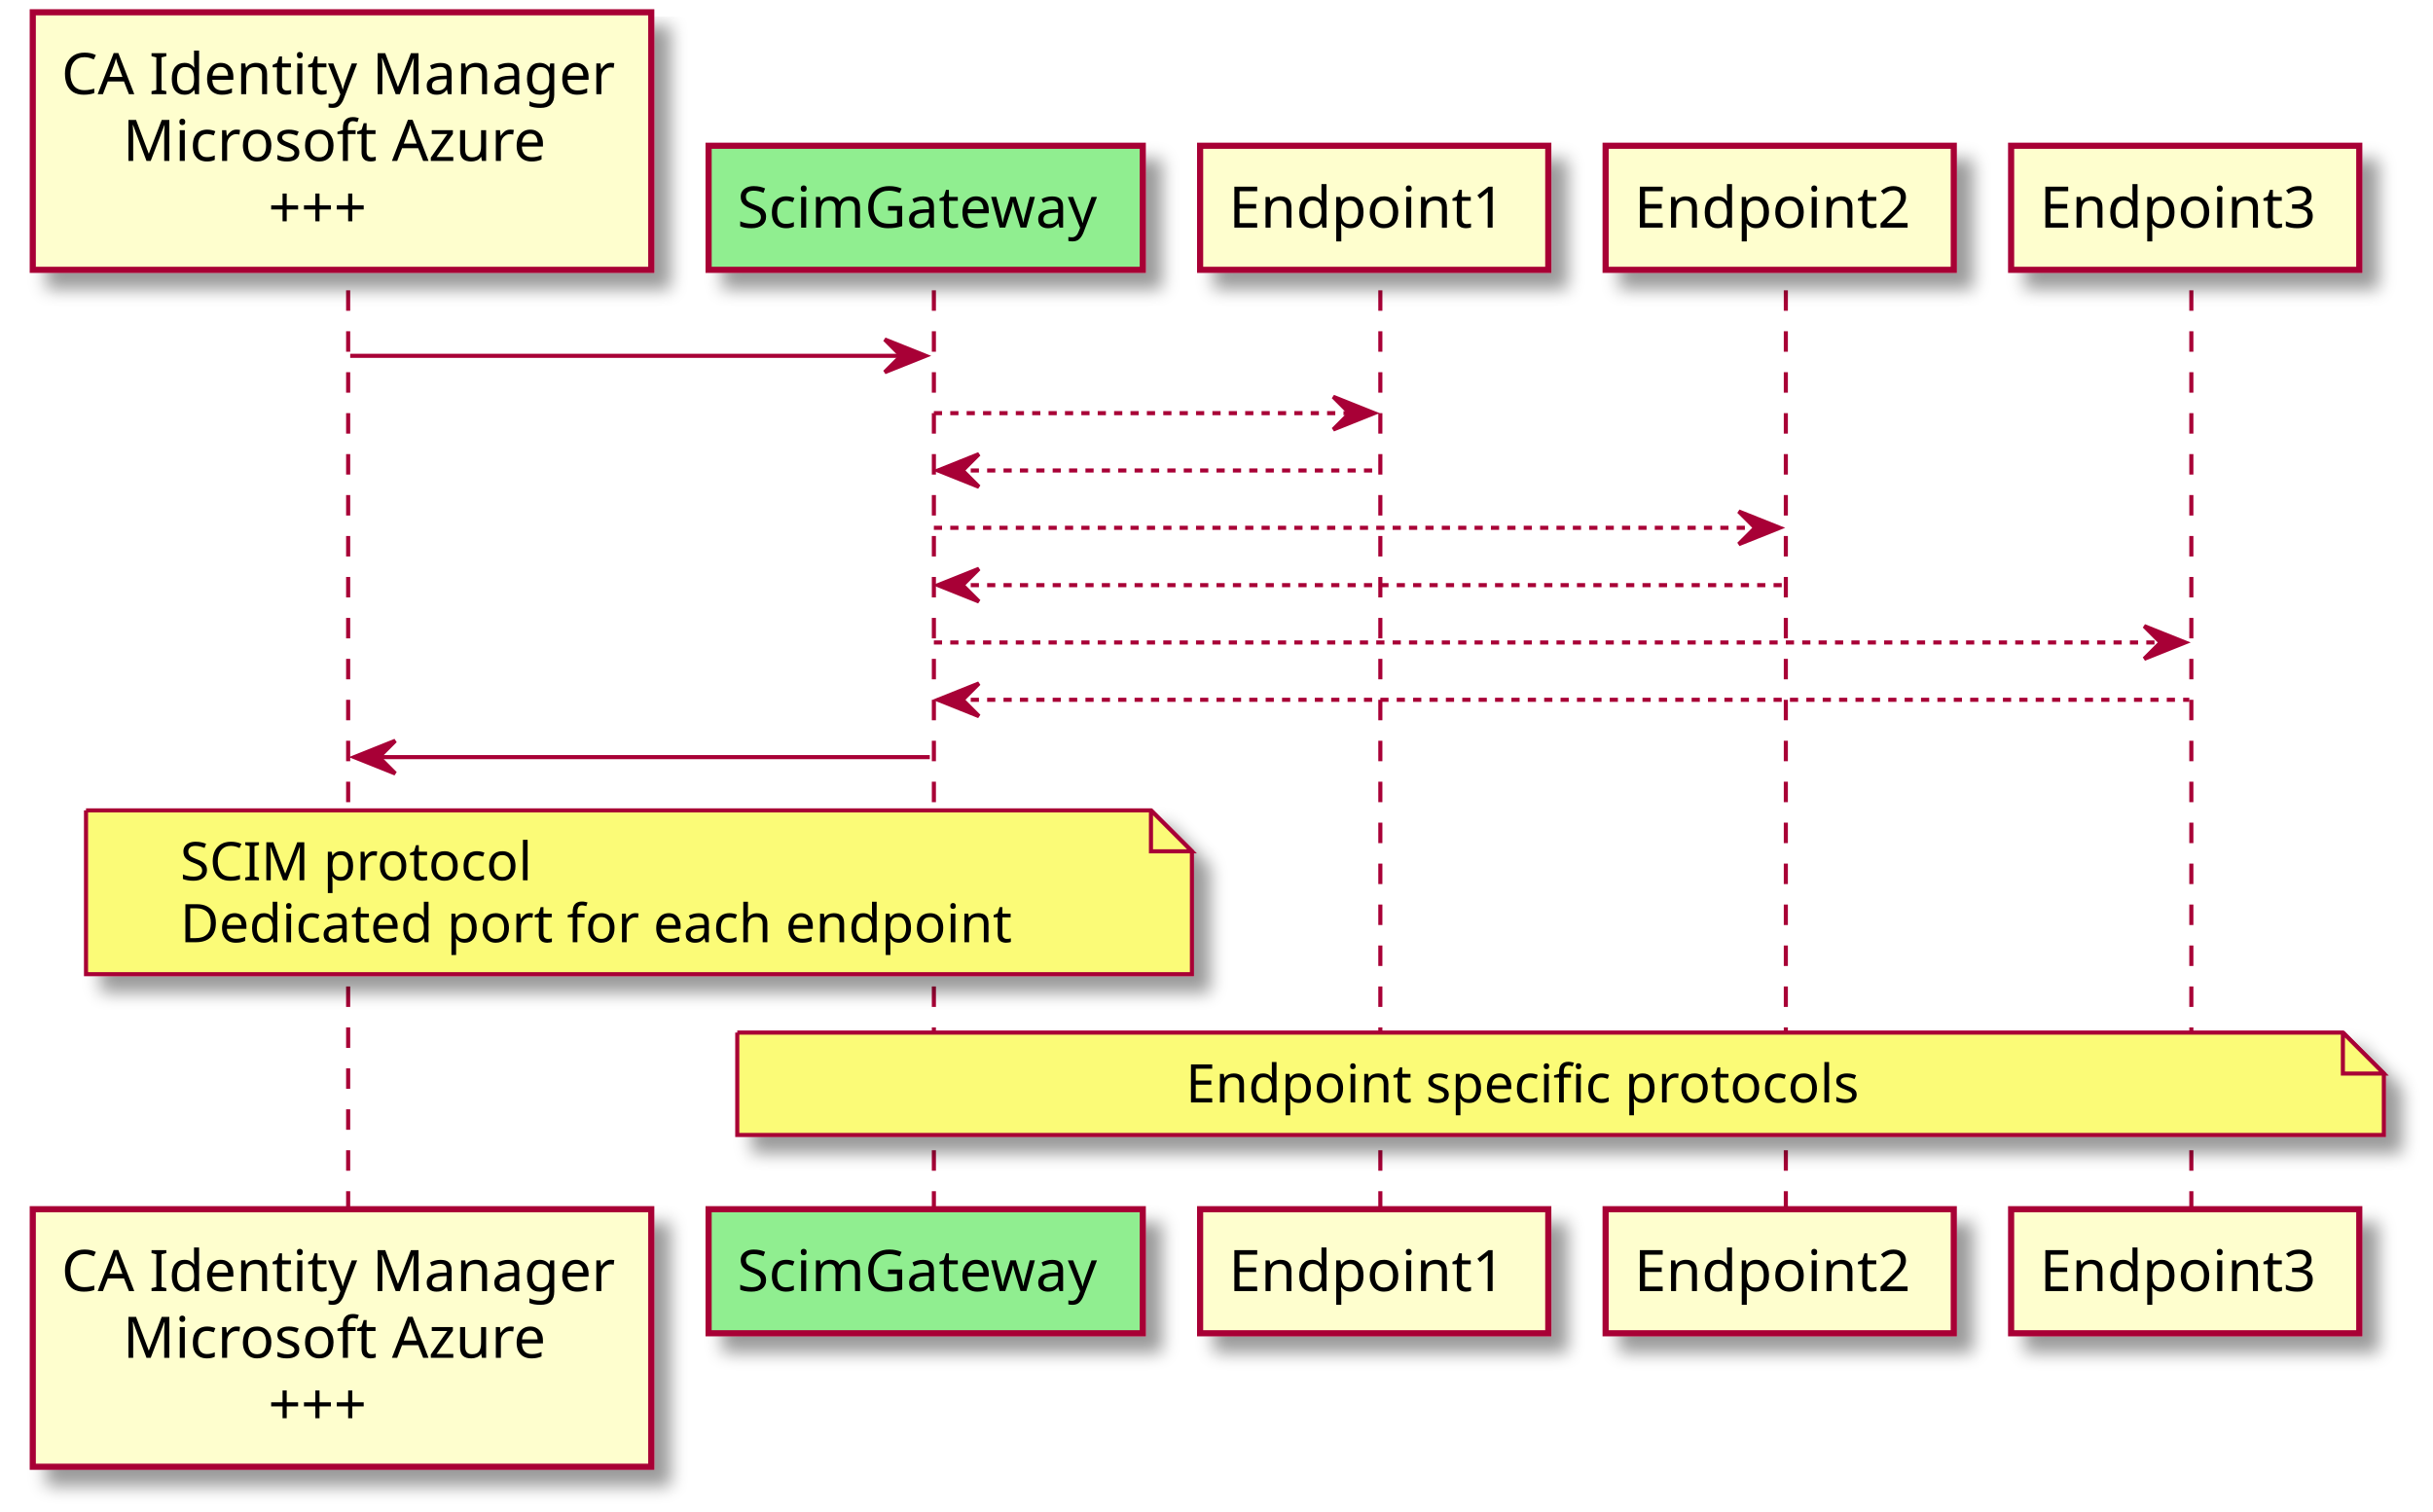
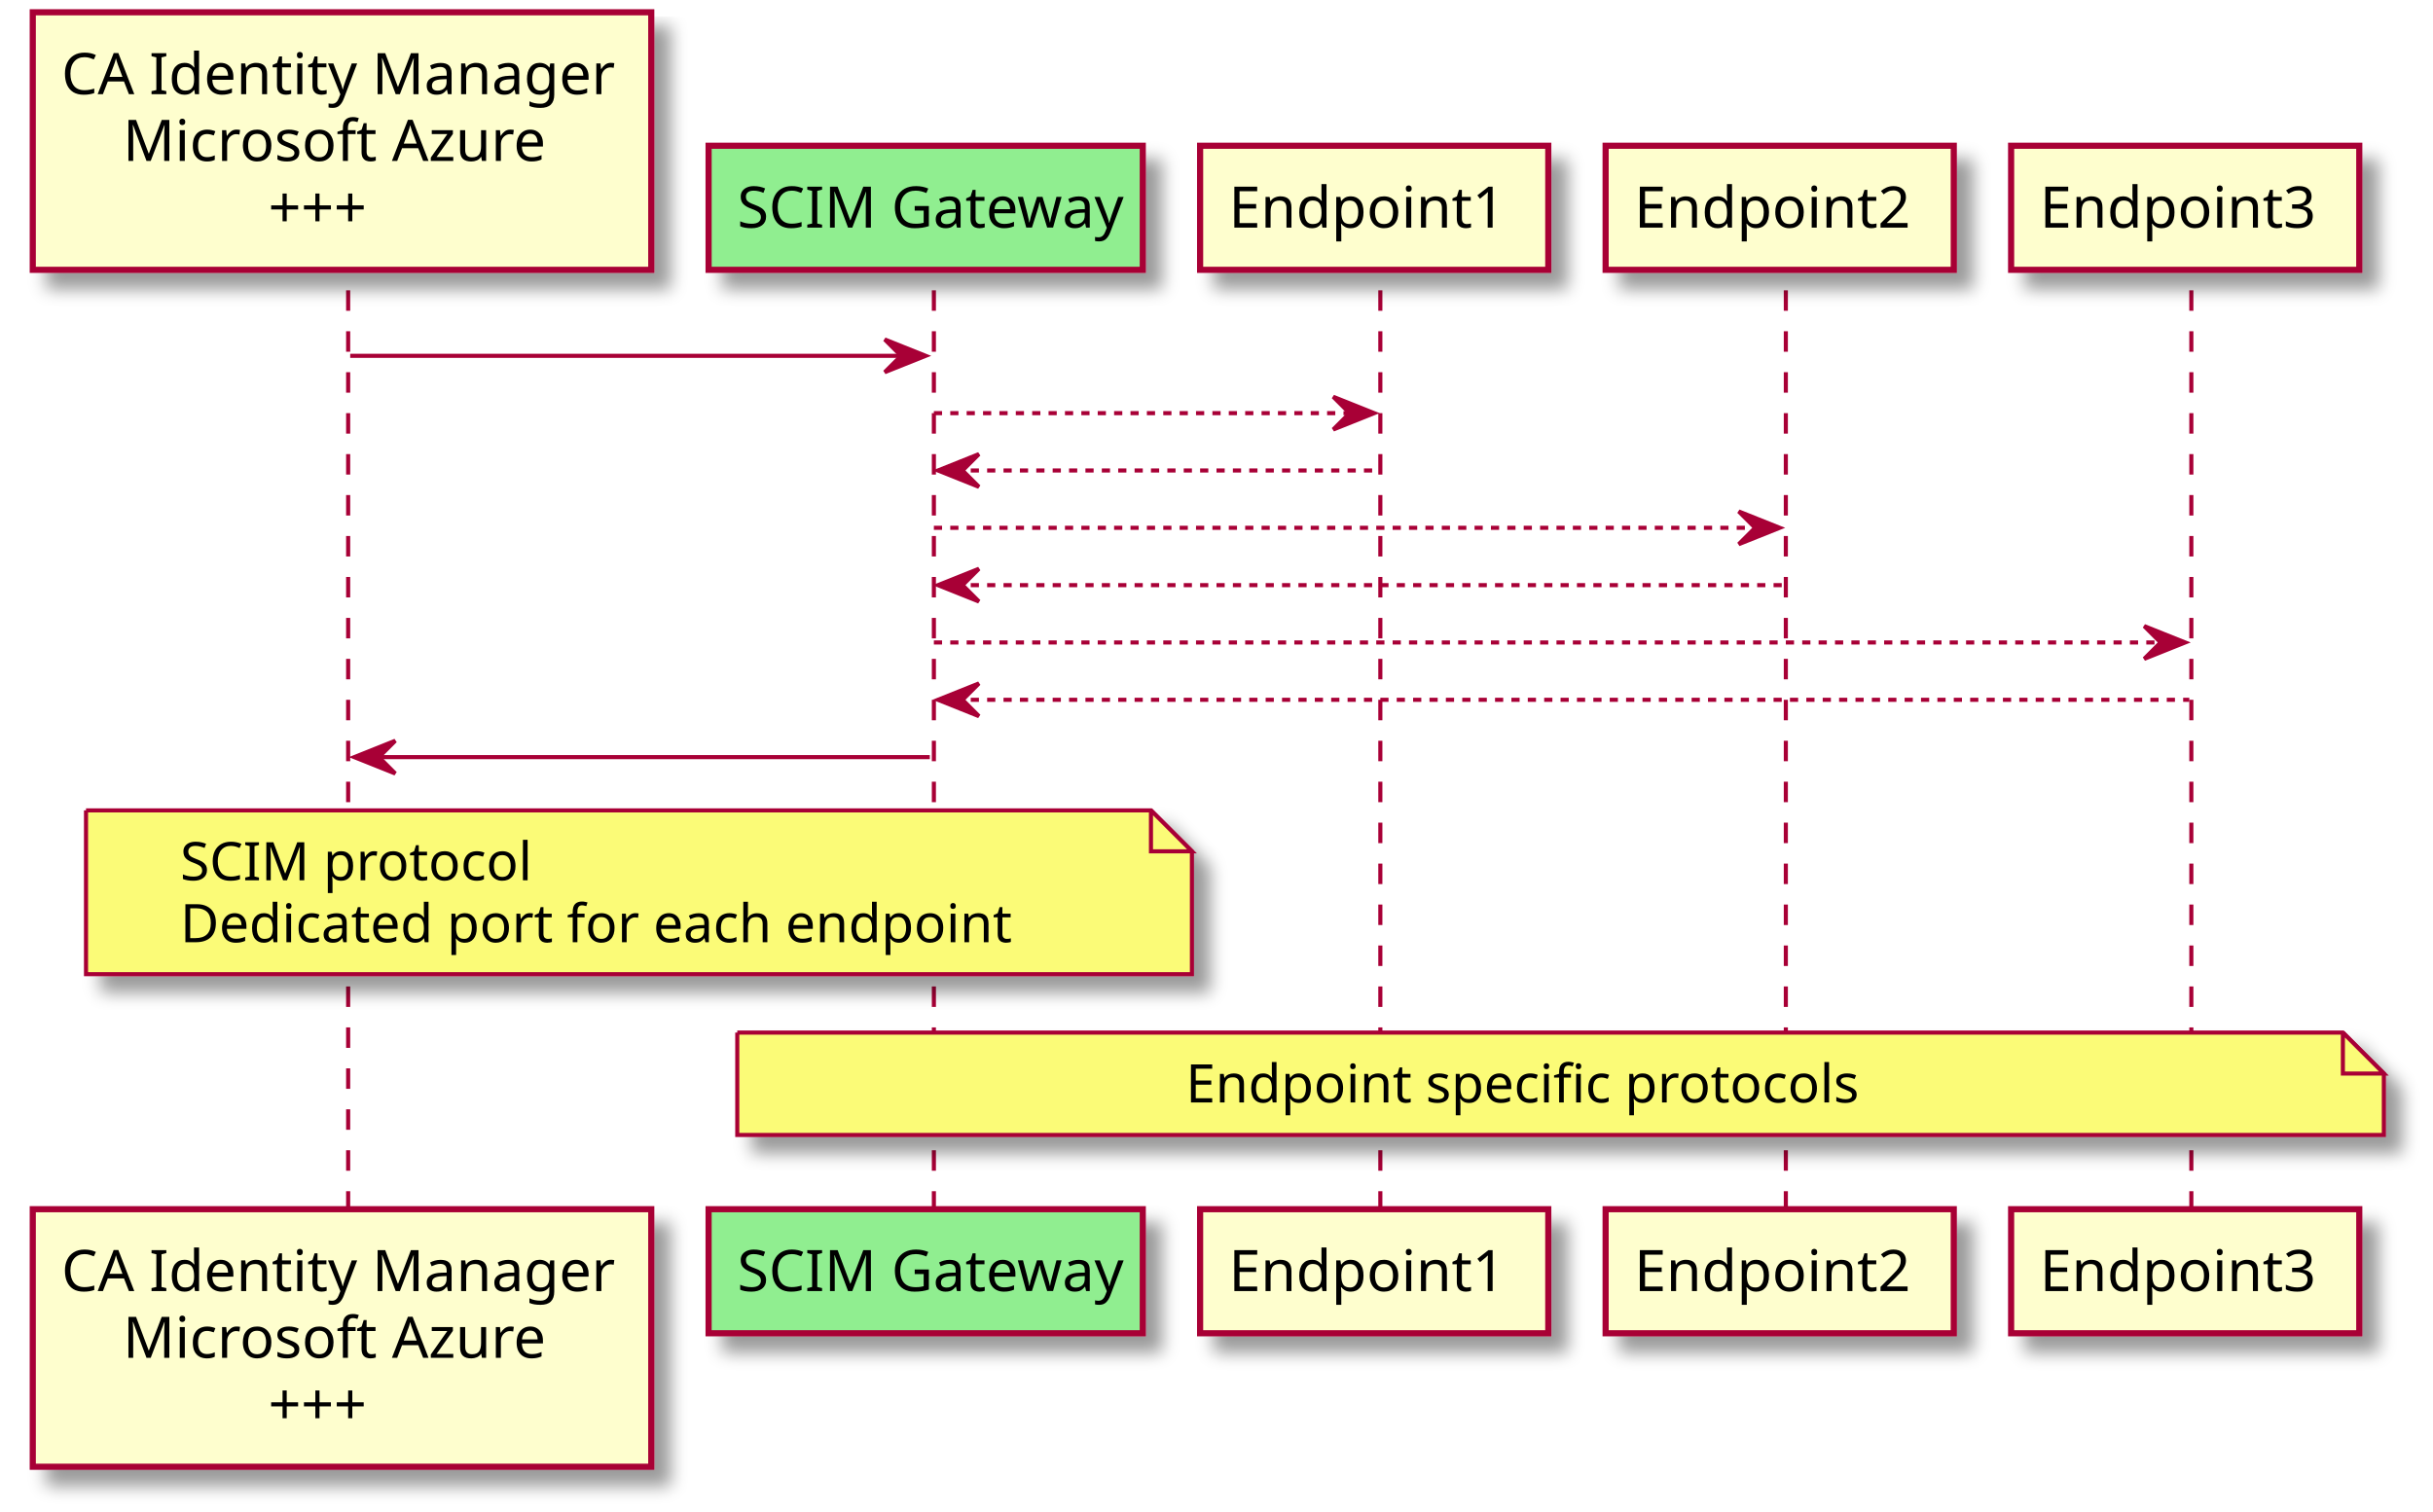
<svg xmlns="http://www.w3.org/2000/svg" contentScriptType="application/ecmascript" contentStyleType="text/css" height="369px" preserveAspectRatio="none" style="width:594px;height:369px;" version="1.1" viewBox="0 0 594 369" width="594px" zoomAndPan="magnify">
  <defs>
    <filter height="300%" id="f1ka0zupirans4" width="300%" x="-1" y="-1">
      <feGaussianBlur result="blurOut" stdDeviation="2.0" />
      <feColorMatrix in="blurOut" result="blurOut2" type="matrix" values="0 0 0 0 0 0 0 0 0 0 0 0 0 0 0 0 0 0 .4 0" />
      <feOffset dx="4.0" dy="4.0" in="blurOut2" result="blurOut3" />
      <feBlend in="SourceGraphic" in2="blurOut3" mode="normal" />
    </filter>
  </defs>
  <g>
    <line style="stroke: #A80036; stroke-width: 1.0; stroke-dasharray: 5.0,5.0;" x1="85" x2="85" y1="70.891" y2="296.289" />
    <line style="stroke: #A80036; stroke-width: 1.0; stroke-dasharray: 5.0,5.0;" x1="228" x2="228" y1="70.891" y2="296.289" />
    <line style="stroke: #A80036; stroke-width: 1.0; stroke-dasharray: 5.0,5.0;" x1="337" x2="337" y1="70.891" y2="296.289" />
    <line style="stroke: #A80036; stroke-width: 1.0; stroke-dasharray: 5.0,5.0;" x1="436" x2="436" y1="70.891" y2="296.289" />
    <line style="stroke: #A80036; stroke-width: 1.0; stroke-dasharray: 5.0,5.0;" x1="535" x2="535" y1="70.891" y2="296.289" />
    <rect fill="#FEFECE" filter="url(#f1ka0zupirans4)" height="62.891" style="stroke: #A80036; stroke-width: 1.5;" width="151" x="8" y="3" />
    <text fill="#000000" font-family="sans-serif" font-size="14" lengthAdjust="spacingAndGlyphs" textLength="137" x="15" y="22.995">CA Identity Manager</text>
    <text fill="#000000" font-family="sans-serif" font-size="14" lengthAdjust="spacingAndGlyphs" textLength="107" x="30" y="39.292">Microsoft Azure</text>
    <text fill="#000000" font-family="sans-serif" font-size="14" lengthAdjust="spacingAndGlyphs" textLength="36" x="65.5" y="55.589">+++</text>
    <rect fill="#FEFECE" filter="url(#f1ka0zupirans4)" height="62.891" style="stroke: #A80036; stroke-width: 1.5;" width="151" x="8" y="295.289" />
    <text fill="#000000" font-family="sans-serif" font-size="14" lengthAdjust="spacingAndGlyphs" textLength="137" x="15" y="315.284">CA Identity Manager</text>
    <text fill="#000000" font-family="sans-serif" font-size="14" lengthAdjust="spacingAndGlyphs" textLength="107" x="30" y="331.581">Microsoft Azure</text>
    <text fill="#000000" font-family="sans-serif" font-size="14" lengthAdjust="spacingAndGlyphs" textLength="36" x="65.5" y="347.878">+++</text>
    <rect fill="#90EE90" filter="url(#f1ka0zupirans4)" height="30.297" style="stroke: #A80036; stroke-width: 1.5;" width="106" x="173" y="35.594" />
-     <text fill="#000000" font-family="sans-serif" font-size="14" lengthAdjust="spacingAndGlyphs" textLength="92" x="180" y="55.589">ScimGateway</text>
+     <text fill="#000000" font-family="sans-serif" font-size="14" lengthAdjust="spacingAndGlyphs" textLength="92" x="180" y="55.589">SCIM Gateway</text>
    <rect fill="#90EE90" filter="url(#f1ka0zupirans4)" height="30.297" style="stroke: #A80036; stroke-width: 1.5;" width="106" x="173" y="295.289" />
-     <text fill="#000000" font-family="sans-serif" font-size="14" lengthAdjust="spacingAndGlyphs" textLength="92" x="180" y="315.284">ScimGateway</text>
+     <text fill="#000000" font-family="sans-serif" font-size="14" lengthAdjust="spacingAndGlyphs" textLength="92" x="180" y="315.284">SCIM Gateway</text>
    <rect fill="#FEFECE" filter="url(#f1ka0zupirans4)" height="30.297" style="stroke: #A80036; stroke-width: 1.5;" width="85" x="293" y="35.594" />
    <text fill="#000000" font-family="sans-serif" font-size="14" lengthAdjust="spacingAndGlyphs" textLength="71" x="300" y="55.589">Endpoint1</text>
    <rect fill="#FEFECE" filter="url(#f1ka0zupirans4)" height="30.297" style="stroke: #A80036; stroke-width: 1.5;" width="85" x="293" y="295.289" />
    <text fill="#000000" font-family="sans-serif" font-size="14" lengthAdjust="spacingAndGlyphs" textLength="71" x="300" y="315.284">Endpoint1</text>
    <rect fill="#FEFECE" filter="url(#f1ka0zupirans4)" height="30.297" style="stroke: #A80036; stroke-width: 1.5;" width="85" x="392" y="35.594" />
    <text fill="#000000" font-family="sans-serif" font-size="14" lengthAdjust="spacingAndGlyphs" textLength="71" x="399" y="55.589">Endpoint2</text>
    <rect fill="#FEFECE" filter="url(#f1ka0zupirans4)" height="30.297" style="stroke: #A80036; stroke-width: 1.5;" width="85" x="392" y="295.289" />
    <text fill="#000000" font-family="sans-serif" font-size="14" lengthAdjust="spacingAndGlyphs" textLength="71" x="399" y="315.284">Endpoint2</text>
    <rect fill="#FEFECE" filter="url(#f1ka0zupirans4)" height="30.297" style="stroke: #A80036; stroke-width: 1.5;" width="85" x="491" y="35.594" />
    <text fill="#000000" font-family="sans-serif" font-size="14" lengthAdjust="spacingAndGlyphs" textLength="71" x="498" y="55.589">Endpoint3</text>
    <rect fill="#FEFECE" filter="url(#f1ka0zupirans4)" height="30.297" style="stroke: #A80036; stroke-width: 1.5;" width="85" x="491" y="295.289" />
    <text fill="#000000" font-family="sans-serif" font-size="14" lengthAdjust="spacingAndGlyphs" textLength="71" x="498" y="315.284">Endpoint3</text>
    <polygon fill="#A80036" points="216,82.891,226,86.891,216,90.891,220,86.891" style="stroke: #A80036; stroke-width: 1.0;" />
    <line style="stroke: #A80036; stroke-width: 1.0;" x1="85.5" x2="222" y1="86.891" y2="86.891" />
    <polygon fill="#A80036" points="325.5,96.891,335.5,100.891,325.5,104.891,329.5,100.891" style="stroke: #A80036; stroke-width: 1.0;" />
    <line style="stroke: #A80036; stroke-width: 1.0; stroke-dasharray: 2.0,2.0;" x1="228" x2="331.5" y1="100.891" y2="100.891" />
    <polygon fill="#A80036" points="239,110.891,229,114.891,239,118.891,235,114.891" style="stroke: #A80036; stroke-width: 1.0;" />
    <line style="stroke: #A80036; stroke-width: 1.0; stroke-dasharray: 2.0,2.0;" x1="233" x2="336.5" y1="114.891" y2="114.891" />
    <polygon fill="#A80036" points="424.5,124.891,434.5,128.891,424.5,132.891,428.5,128.891" style="stroke: #A80036; stroke-width: 1.0;" />
    <line style="stroke: #A80036; stroke-width: 1.0; stroke-dasharray: 2.0,2.0;" x1="228" x2="430.5" y1="128.891" y2="128.891" />
    <polygon fill="#A80036" points="239,138.891,229,142.891,239,146.891,235,142.891" style="stroke: #A80036; stroke-width: 1.0;" />
    <line style="stroke: #A80036; stroke-width: 1.0; stroke-dasharray: 2.0,2.0;" x1="233" x2="435.5" y1="142.891" y2="142.891" />
    <polygon fill="#A80036" points="523.5,152.891,533.5,156.891,523.5,160.891,527.5,156.891" style="stroke: #A80036; stroke-width: 1.0;" />
    <line style="stroke: #A80036; stroke-width: 1.0; stroke-dasharray: 2.0,2.0;" x1="228" x2="529.5" y1="156.891" y2="156.891" />
    <polygon fill="#A80036" points="239,166.891,229,170.891,239,174.891,235,170.891" style="stroke: #A80036; stroke-width: 1.0;" />
    <line style="stroke: #A80036; stroke-width: 1.0; stroke-dasharray: 2.0,2.0;" x1="233" x2="534.5" y1="170.891" y2="170.891" />
    <polygon fill="#A80036" points="96.5,180.891,86.5,184.891,96.5,188.891,92.5,184.891" style="stroke: #A80036; stroke-width: 1.0;" />
    <line style="stroke: #A80036; stroke-width: 1.0;" x1="90.5" x2="227" y1="184.891" y2="184.891" />
    <path d="M21,197.891 L21,237.891 L291,237.891 L291,207.891 L281,197.891 L21,197.891 " fill="#FBFB77" filter="url(#f1ka0zupirans4)" style="stroke: #A80036; stroke-width: 1.0;" />
    <path d="M281,197.891 L281,207.891 L291,207.891 L281,197.891 " fill="#FBFB77" style="stroke: #A80036; stroke-width: 1.0;" />
    <text fill="#000000" font-family="sans-serif" font-size="13" lengthAdjust="spacingAndGlyphs" textLength="88" x="44" y="214.958">SCIM protocol</text>
    <text fill="#000000" font-family="sans-serif" font-size="13" lengthAdjust="spacingAndGlyphs" textLength="211" x="44" y="230.09">Dedicated port for each endpoint</text>
    <path d="M180,252.156 L180,277.156 L582,277.156 L582,262.156 L572,252.156 L180,252.156 " fill="#FBFB77" filter="url(#f1ka0zupirans4)" style="stroke: #A80036; stroke-width: 1.0;" />
    <path d="M572,252.156 L572,262.156 L582,262.156 L572,252.156 " fill="#FBFB77" style="stroke: #A80036; stroke-width: 1.0;" />
    <text fill="#000000" font-family="sans-serif" font-size="13" lengthAdjust="spacingAndGlyphs" textLength="170" x="289.5" y="269.223">Endpoint specific protocols</text>
  </g>
</svg>
